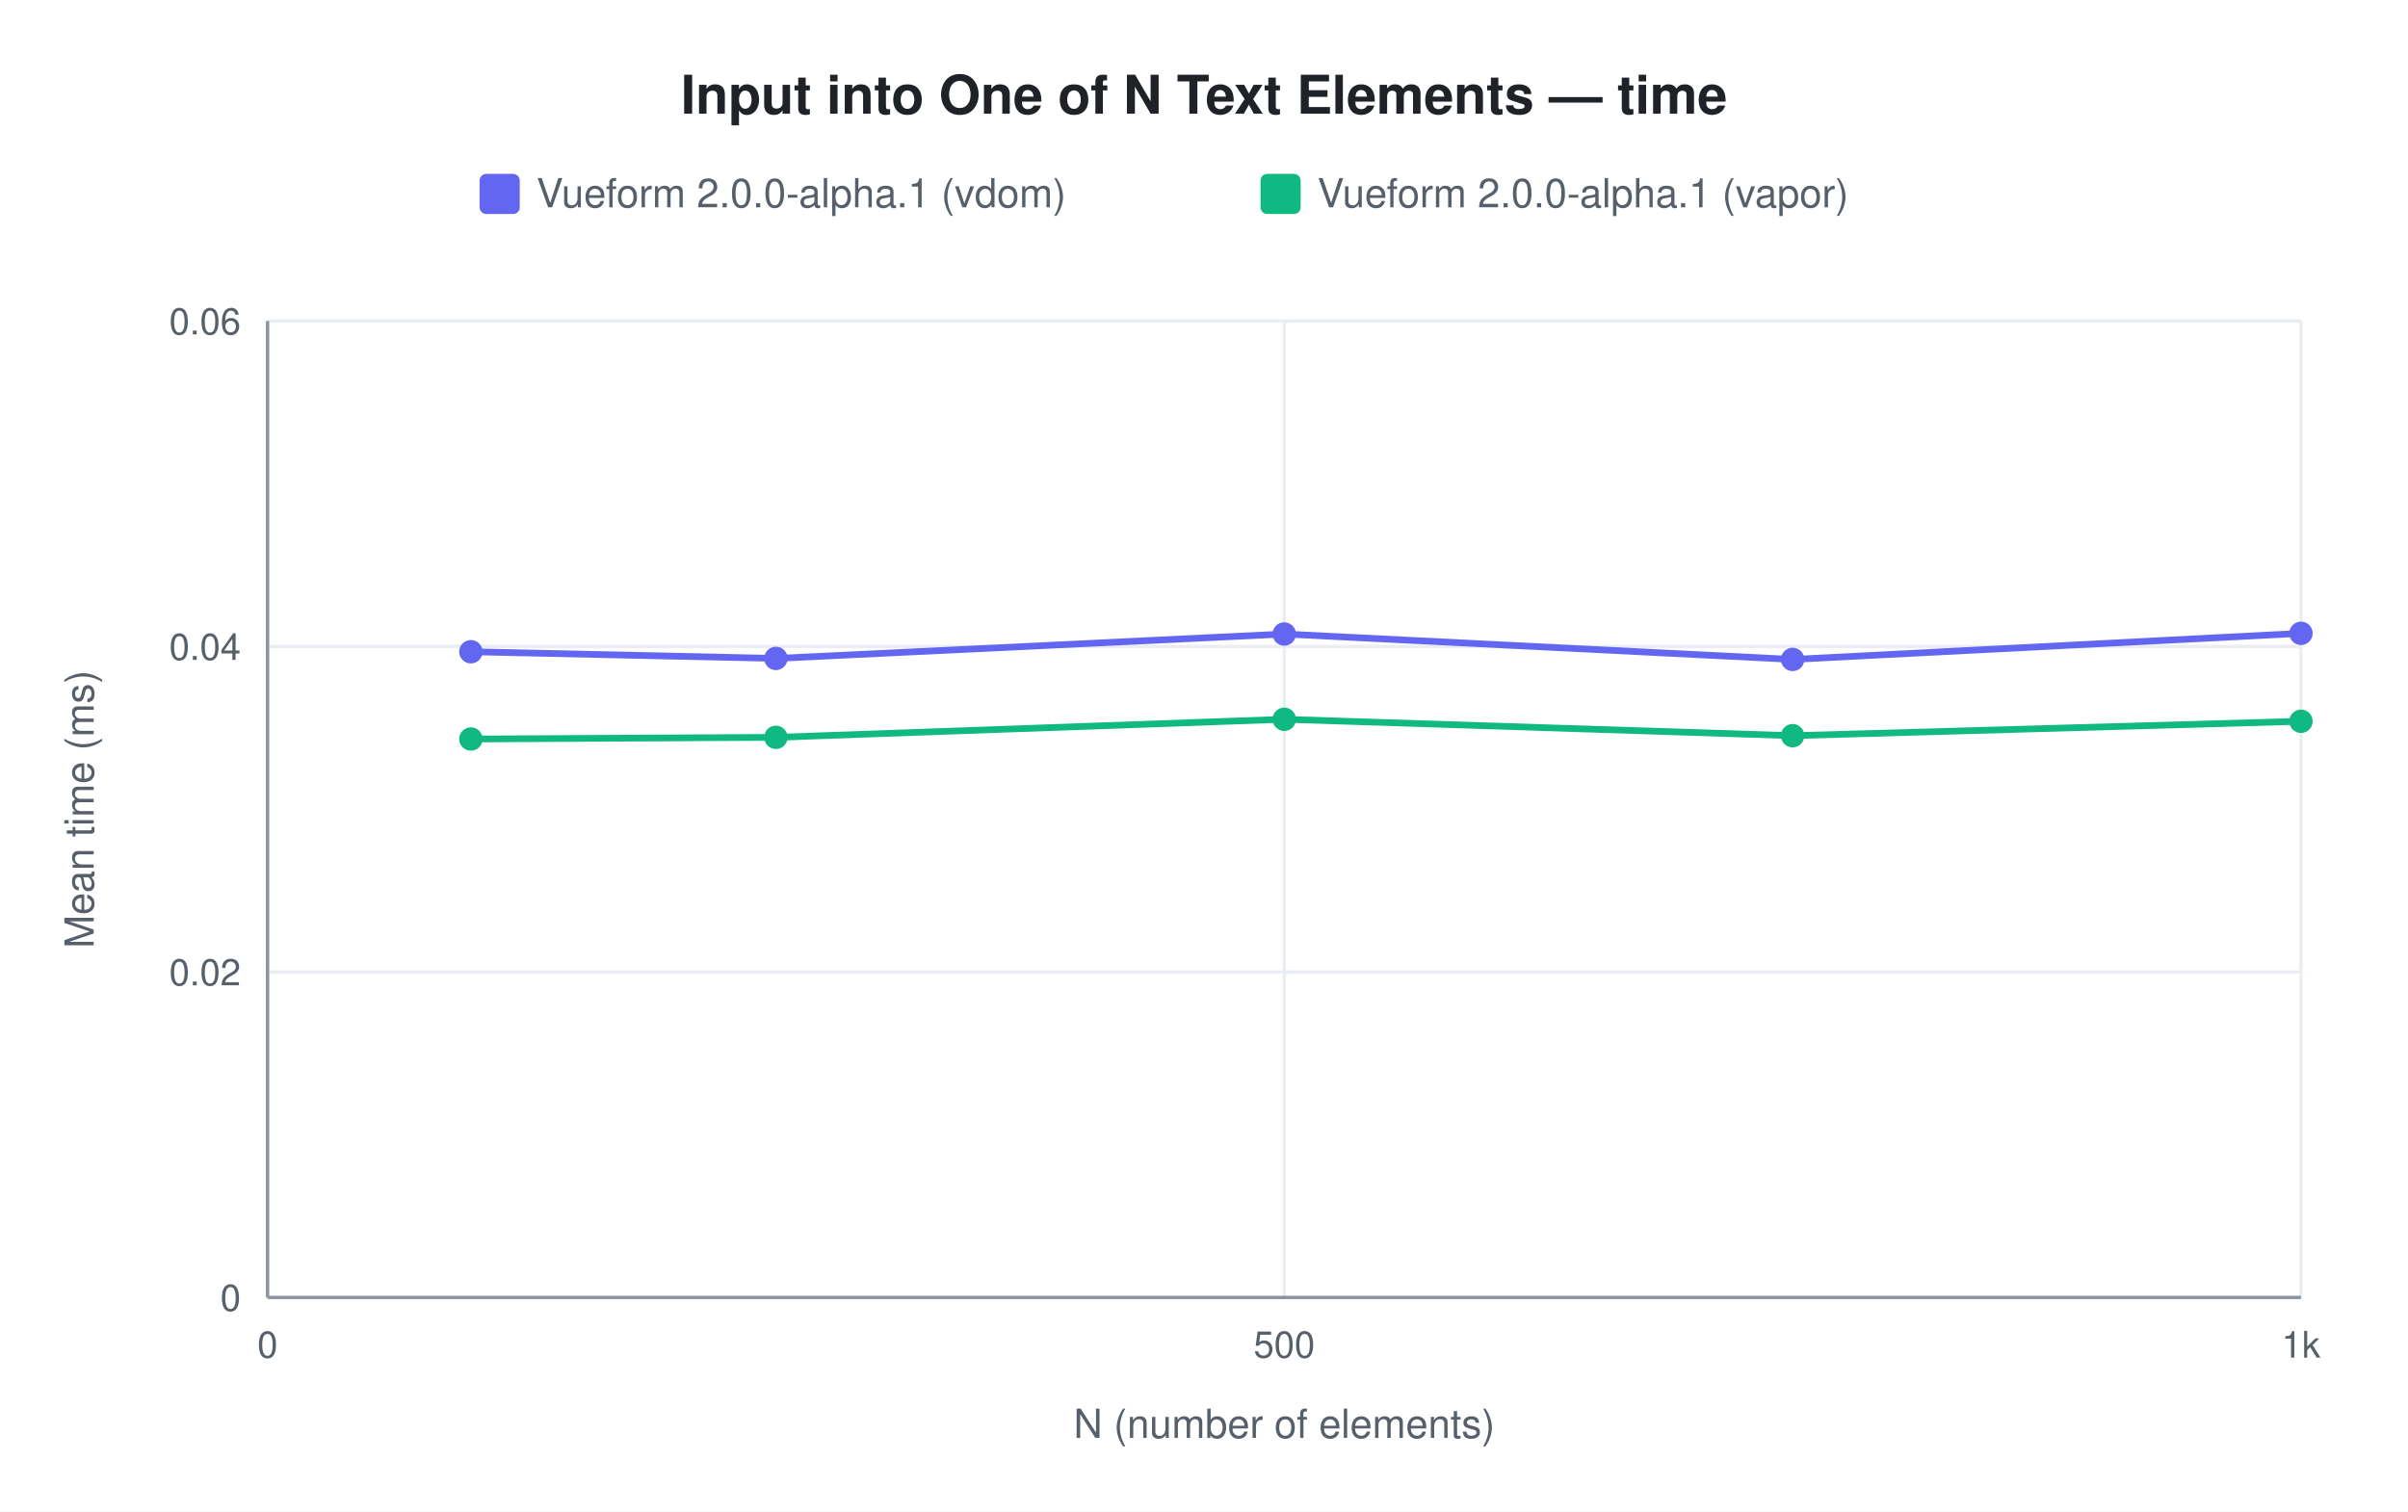
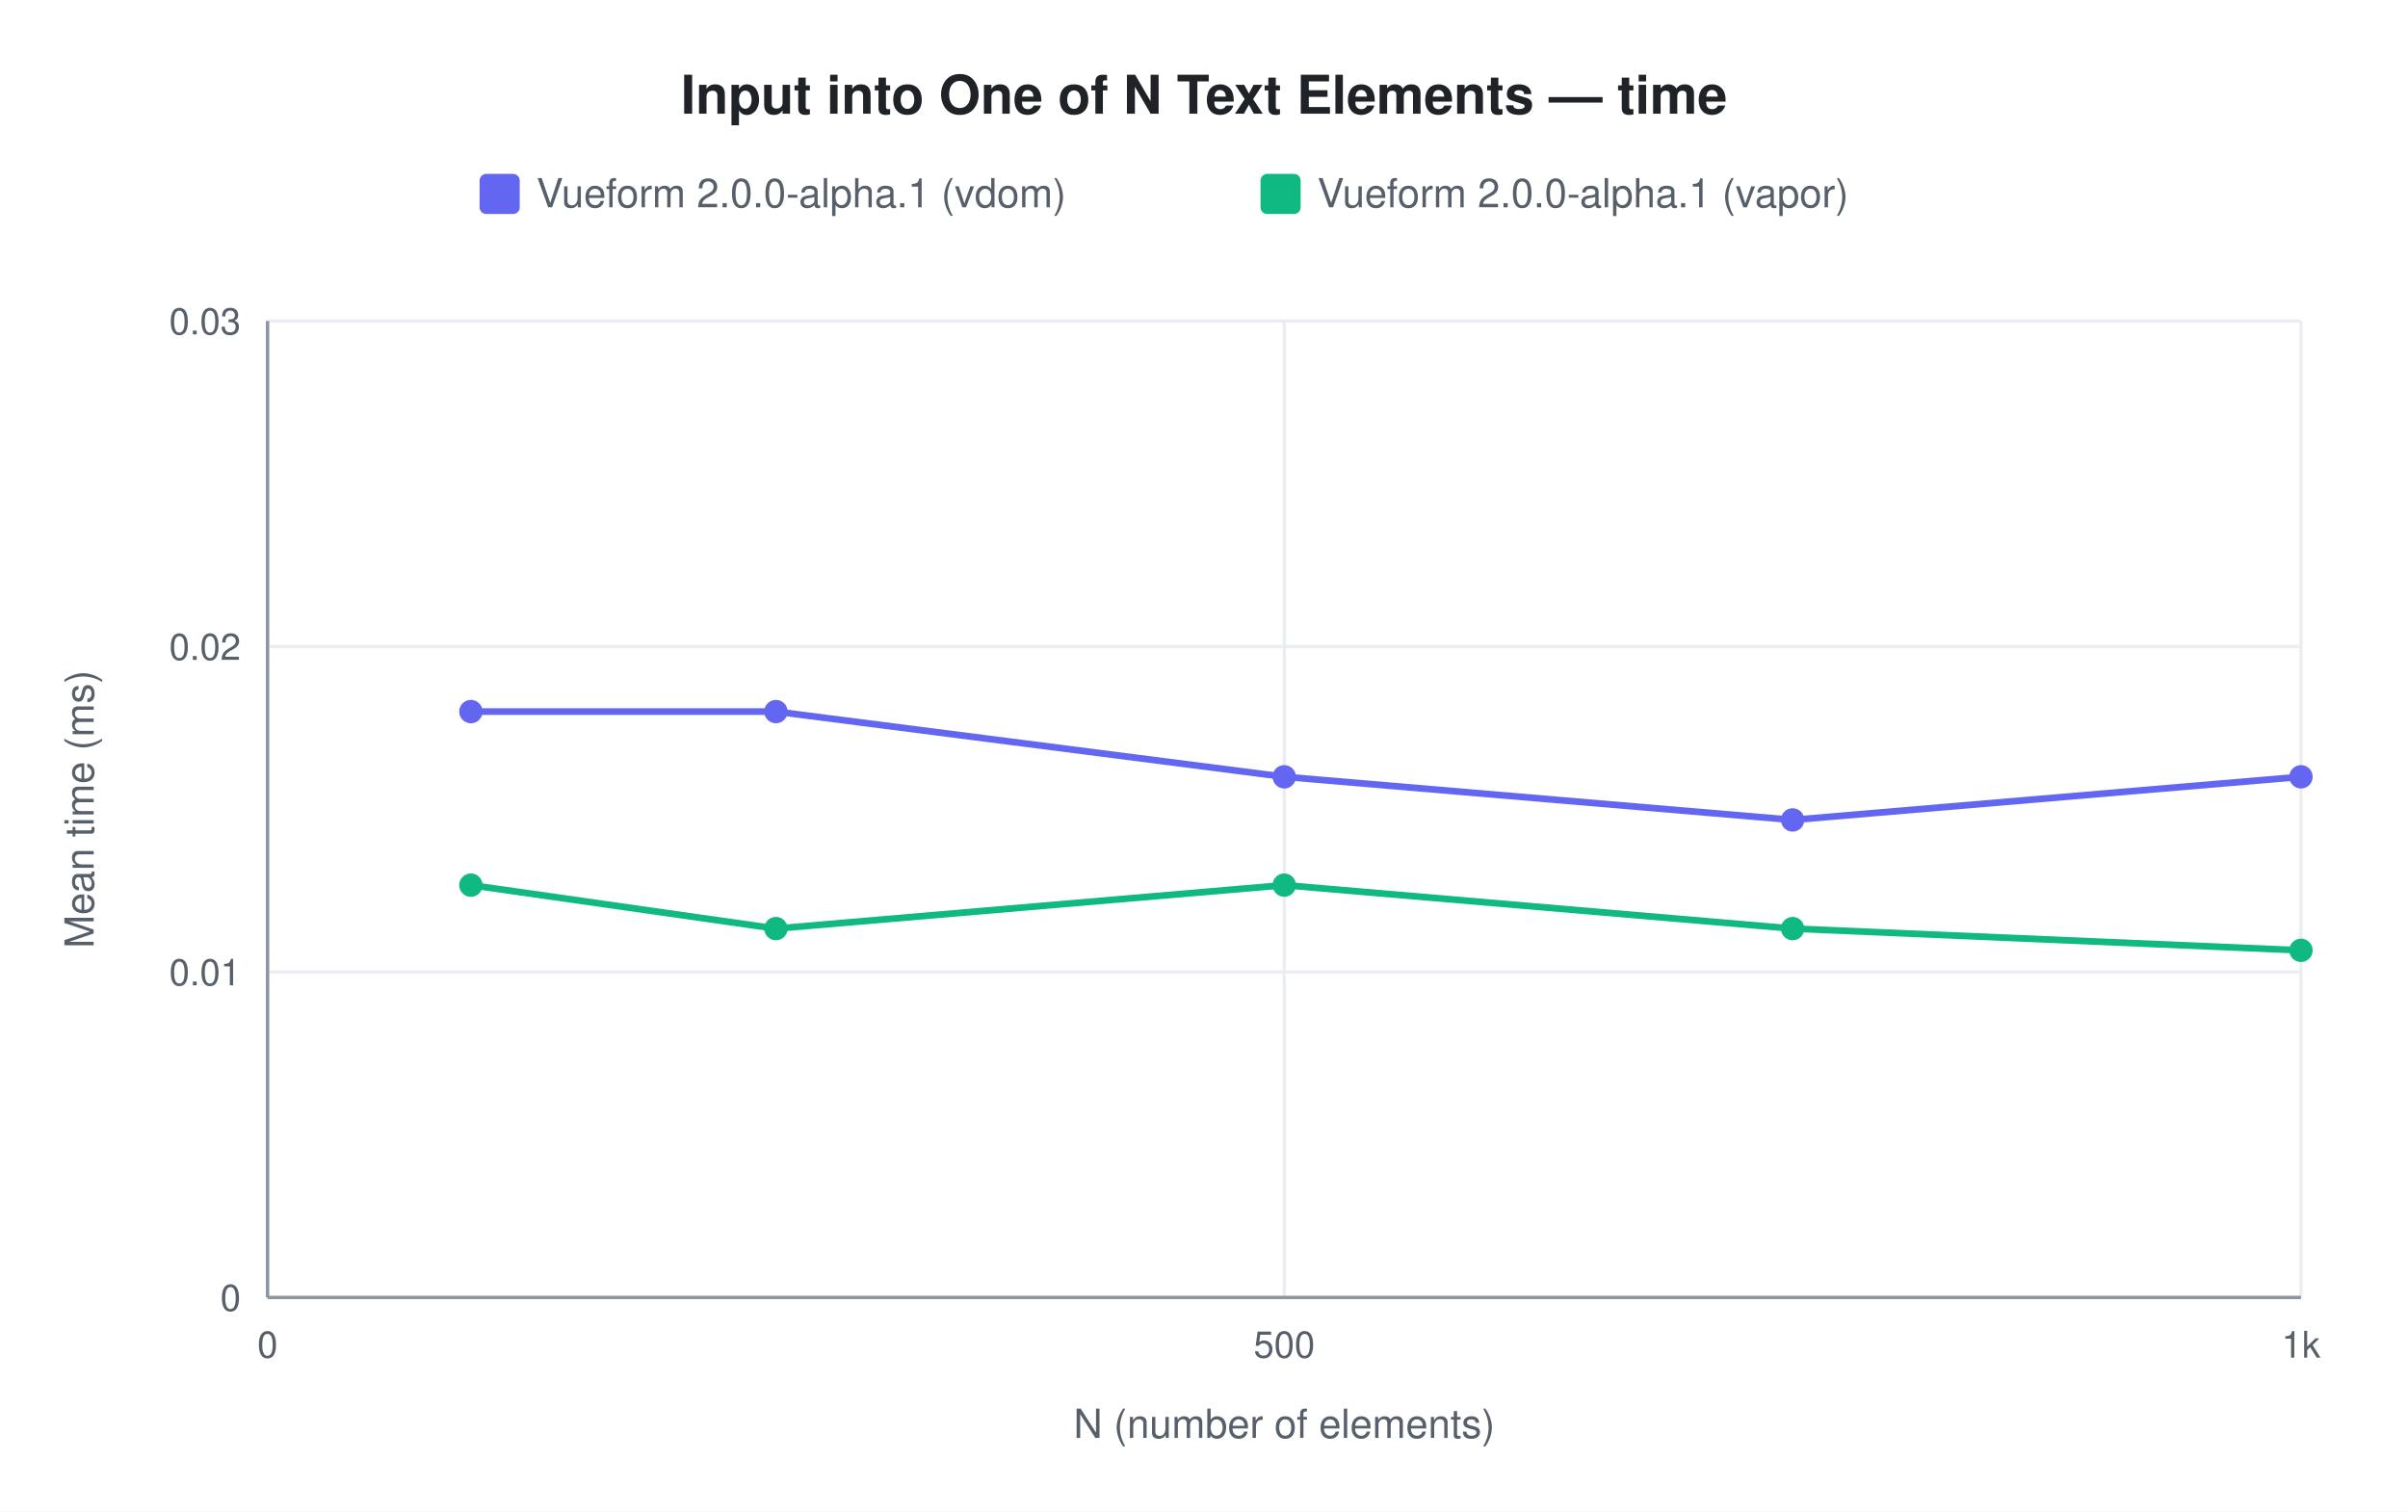
<svg xmlns="http://www.w3.org/2000/svg" width="720" height="452" viewBox="0 0 720 452" font-family="-apple-system, 'Segoe UI', Helvetica, Arial, sans-serif">
  <rect width="720" height="452" fill="#ffffff" />
  <text x="360" y="34" font-size="16" font-weight="600" fill="#1f2328" text-anchor="middle">Input into One of N Text Elements — time</text>
  <rect x="143.4" y="52" width="12" height="12" rx="2" fill="#6366f1" />
  <text x="160.4" y="62" font-size="12" fill="#57606a">Vueform 2.0.0-alpha.1 (vdom)</text>
  <rect x="376.9" y="52" width="12" height="12" rx="2" fill="#10b981" />
  <text x="393.9" y="62" font-size="12" fill="#57606a">Vueform 2.0.0-alpha.1 (vapor)</text>
  <line x1="80" y1="388" x2="688" y2="388" stroke="#eaeef2" stroke-width="1" />
  <text x="72" y="392" font-size="11" fill="#57606a" text-anchor="end">0</text>
  <line x1="80" y1="290.667" x2="688" y2="290.667" stroke="#eaeef2" stroke-width="1" />
-   <text x="72" y="294.667" font-size="11" fill="#57606a" text-anchor="end">0.02</text>
+   <text x="72" y="294.667" font-size="11" fill="#57606a" text-anchor="end">0.01</text>
  <line x1="80" y1="193.333" x2="688" y2="193.333" stroke="#eaeef2" stroke-width="1" />
-   <text x="72" y="197.333" font-size="11" fill="#57606a" text-anchor="end">0.04</text>
+   <text x="72" y="197.333" font-size="11" fill="#57606a" text-anchor="end">0.02</text>
  <line x1="80" y1="96" x2="688" y2="96" stroke="#eaeef2" stroke-width="1" />
-   <text x="72" y="100" font-size="11" fill="#57606a" text-anchor="end">0.06</text>
+   <text x="72" y="100" font-size="11" fill="#57606a" text-anchor="end">0.03</text>
  <line x1="80" y1="96" x2="80" y2="388" stroke="#eaeef2" stroke-width="1" />
  <text x="80" y="406" font-size="11" fill="#57606a" text-anchor="middle">0</text>
  <line x1="384" y1="96" x2="384" y2="388" stroke="#eaeef2" stroke-width="1" />
  <text x="384" y="406" font-size="11" fill="#57606a" text-anchor="middle">500</text>
  <line x1="688" y1="96" x2="688" y2="388" stroke="#eaeef2" stroke-width="1" />
  <text x="688" y="406" font-size="11" fill="#57606a" text-anchor="middle">1k</text>
  <line x1="80" y1="388" x2="688" y2="388" stroke="#8c959f" stroke-width="1" />
  <line x1="80" y1="96" x2="80" y2="388" stroke="#8c959f" stroke-width="1" />
  <text x="384" y="430" font-size="12" fill="#57606a" text-anchor="middle">N (number of elements)</text>
  <text x="28" y="242" font-size="12" fill="#57606a" text-anchor="middle" transform="rotate(-90 28 242)">Mean time (ms)</text>
-   <polyline points="140.8,194.9 232.0,196.9 384.0,189.6 536.0,197.2 688.0,189.4" fill="none" stroke="#6366f1" stroke-width="2" />
-   <circle cx="140.8" cy="194.9" r="3.5" fill="#6366f1" />
-   <circle cx="232.0" cy="196.9" r="3.5" fill="#6366f1" />
-   <circle cx="384.0" cy="189.6" r="3.5" fill="#6366f1" />
-   <circle cx="536.0" cy="197.2" r="3.5" fill="#6366f1" />
-   <circle cx="688.0" cy="189.4" r="3.5" fill="#6366f1" />
-   <polyline points="140.8,221.0 232.0,220.5 384.0,215.1 536.0,220.0 688.0,215.7" fill="none" stroke="#10b981" stroke-width="2" />
-   <circle cx="140.8" cy="221.0" r="3.5" fill="#10b981" />
-   <circle cx="232.0" cy="220.5" r="3.5" fill="#10b981" />
-   <circle cx="384.0" cy="215.1" r="3.5" fill="#10b981" />
-   <circle cx="536.0" cy="220.0" r="3.5" fill="#10b981" />
-   <circle cx="688.0" cy="215.7" r="3.5" fill="#10b981" />
+   <polyline points="140.8,212.8 232.0,212.8 384.0,232.3 536.0,245.2 688.0,232.3" fill="none" stroke="#6366f1" stroke-width="2" />
+   <circle cx="140.8" cy="212.8" r="3.5" fill="#6366f1" />
+   <circle cx="232.0" cy="212.8" r="3.5" fill="#6366f1" />
+   <circle cx="384.0" cy="232.3" r="3.5" fill="#6366f1" />
+   <circle cx="536.0" cy="245.2" r="3.5" fill="#6366f1" />
+   <circle cx="688.0" cy="232.3" r="3.5" fill="#6366f1" />
+   <polyline points="140.8,264.7 232.0,277.7 384.0,264.7 536.0,277.7 688.0,284.2" fill="none" stroke="#10b981" stroke-width="2" />
+   <circle cx="140.8" cy="264.7" r="3.5" fill="#10b981" />
+   <circle cx="232.0" cy="277.7" r="3.5" fill="#10b981" />
+   <circle cx="384.0" cy="264.7" r="3.5" fill="#10b981" />
+   <circle cx="536.0" cy="277.7" r="3.5" fill="#10b981" />
+   <circle cx="688.0" cy="284.2" r="3.5" fill="#10b981" />
</svg>
